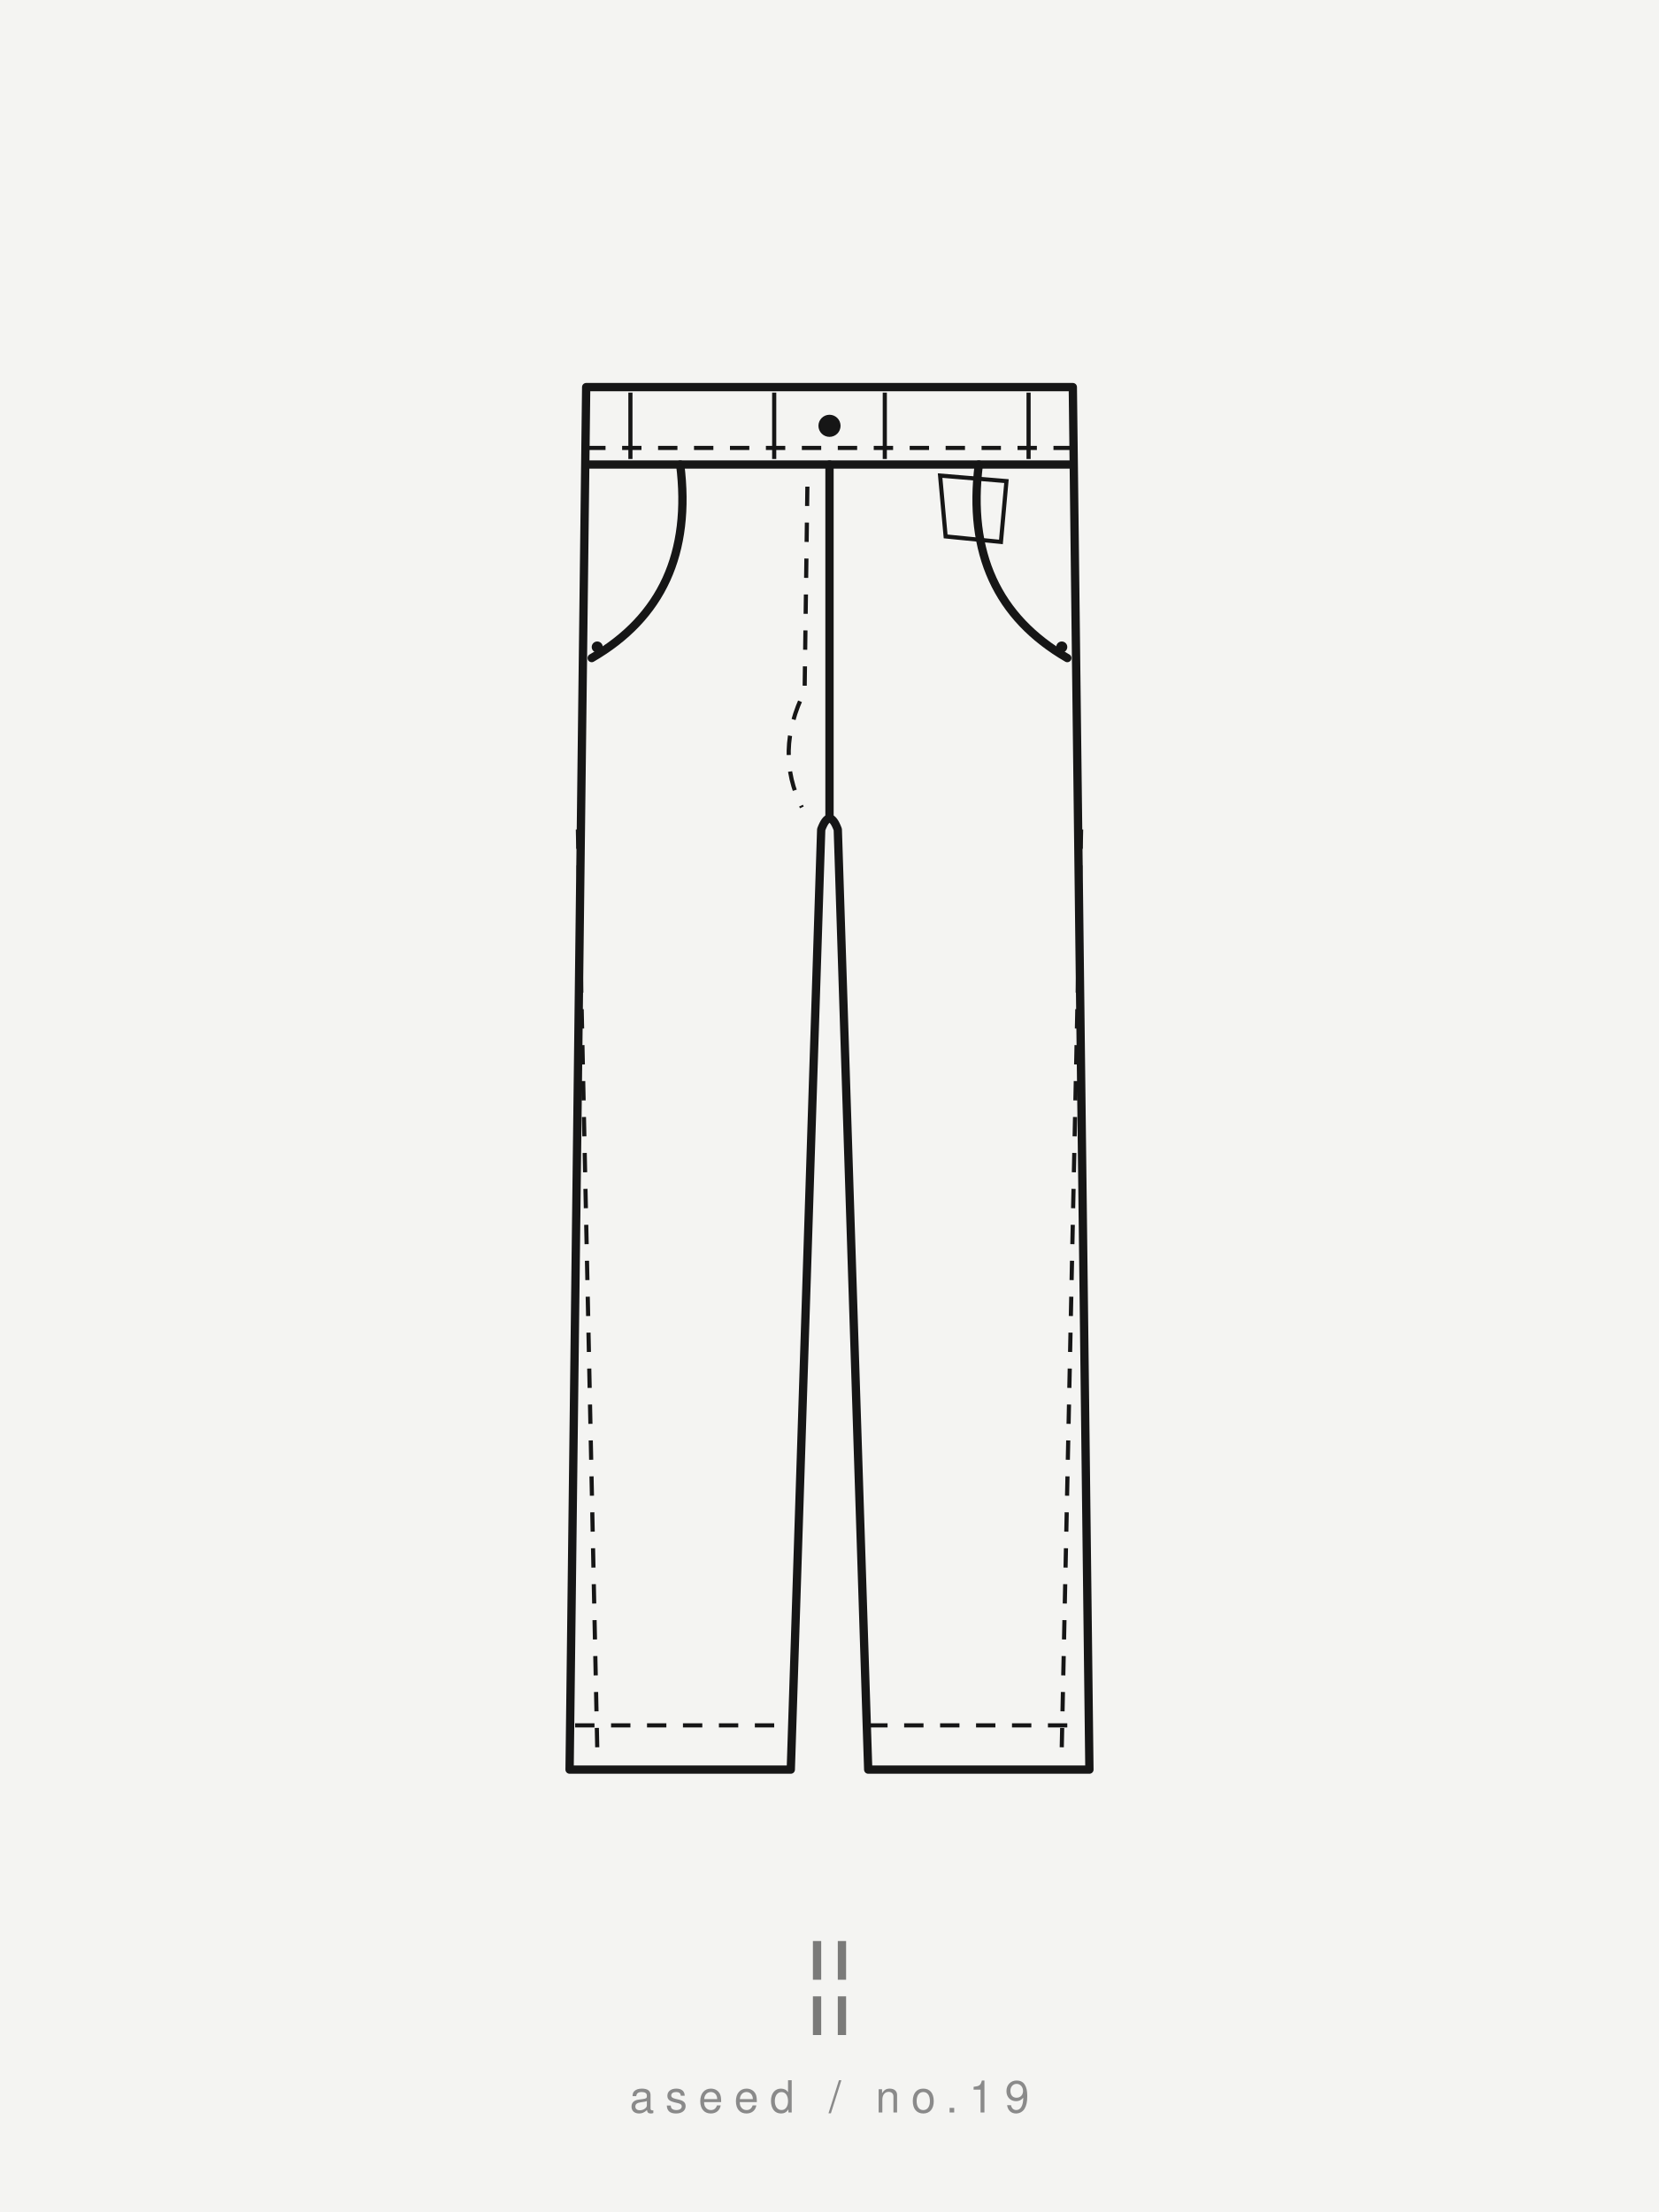
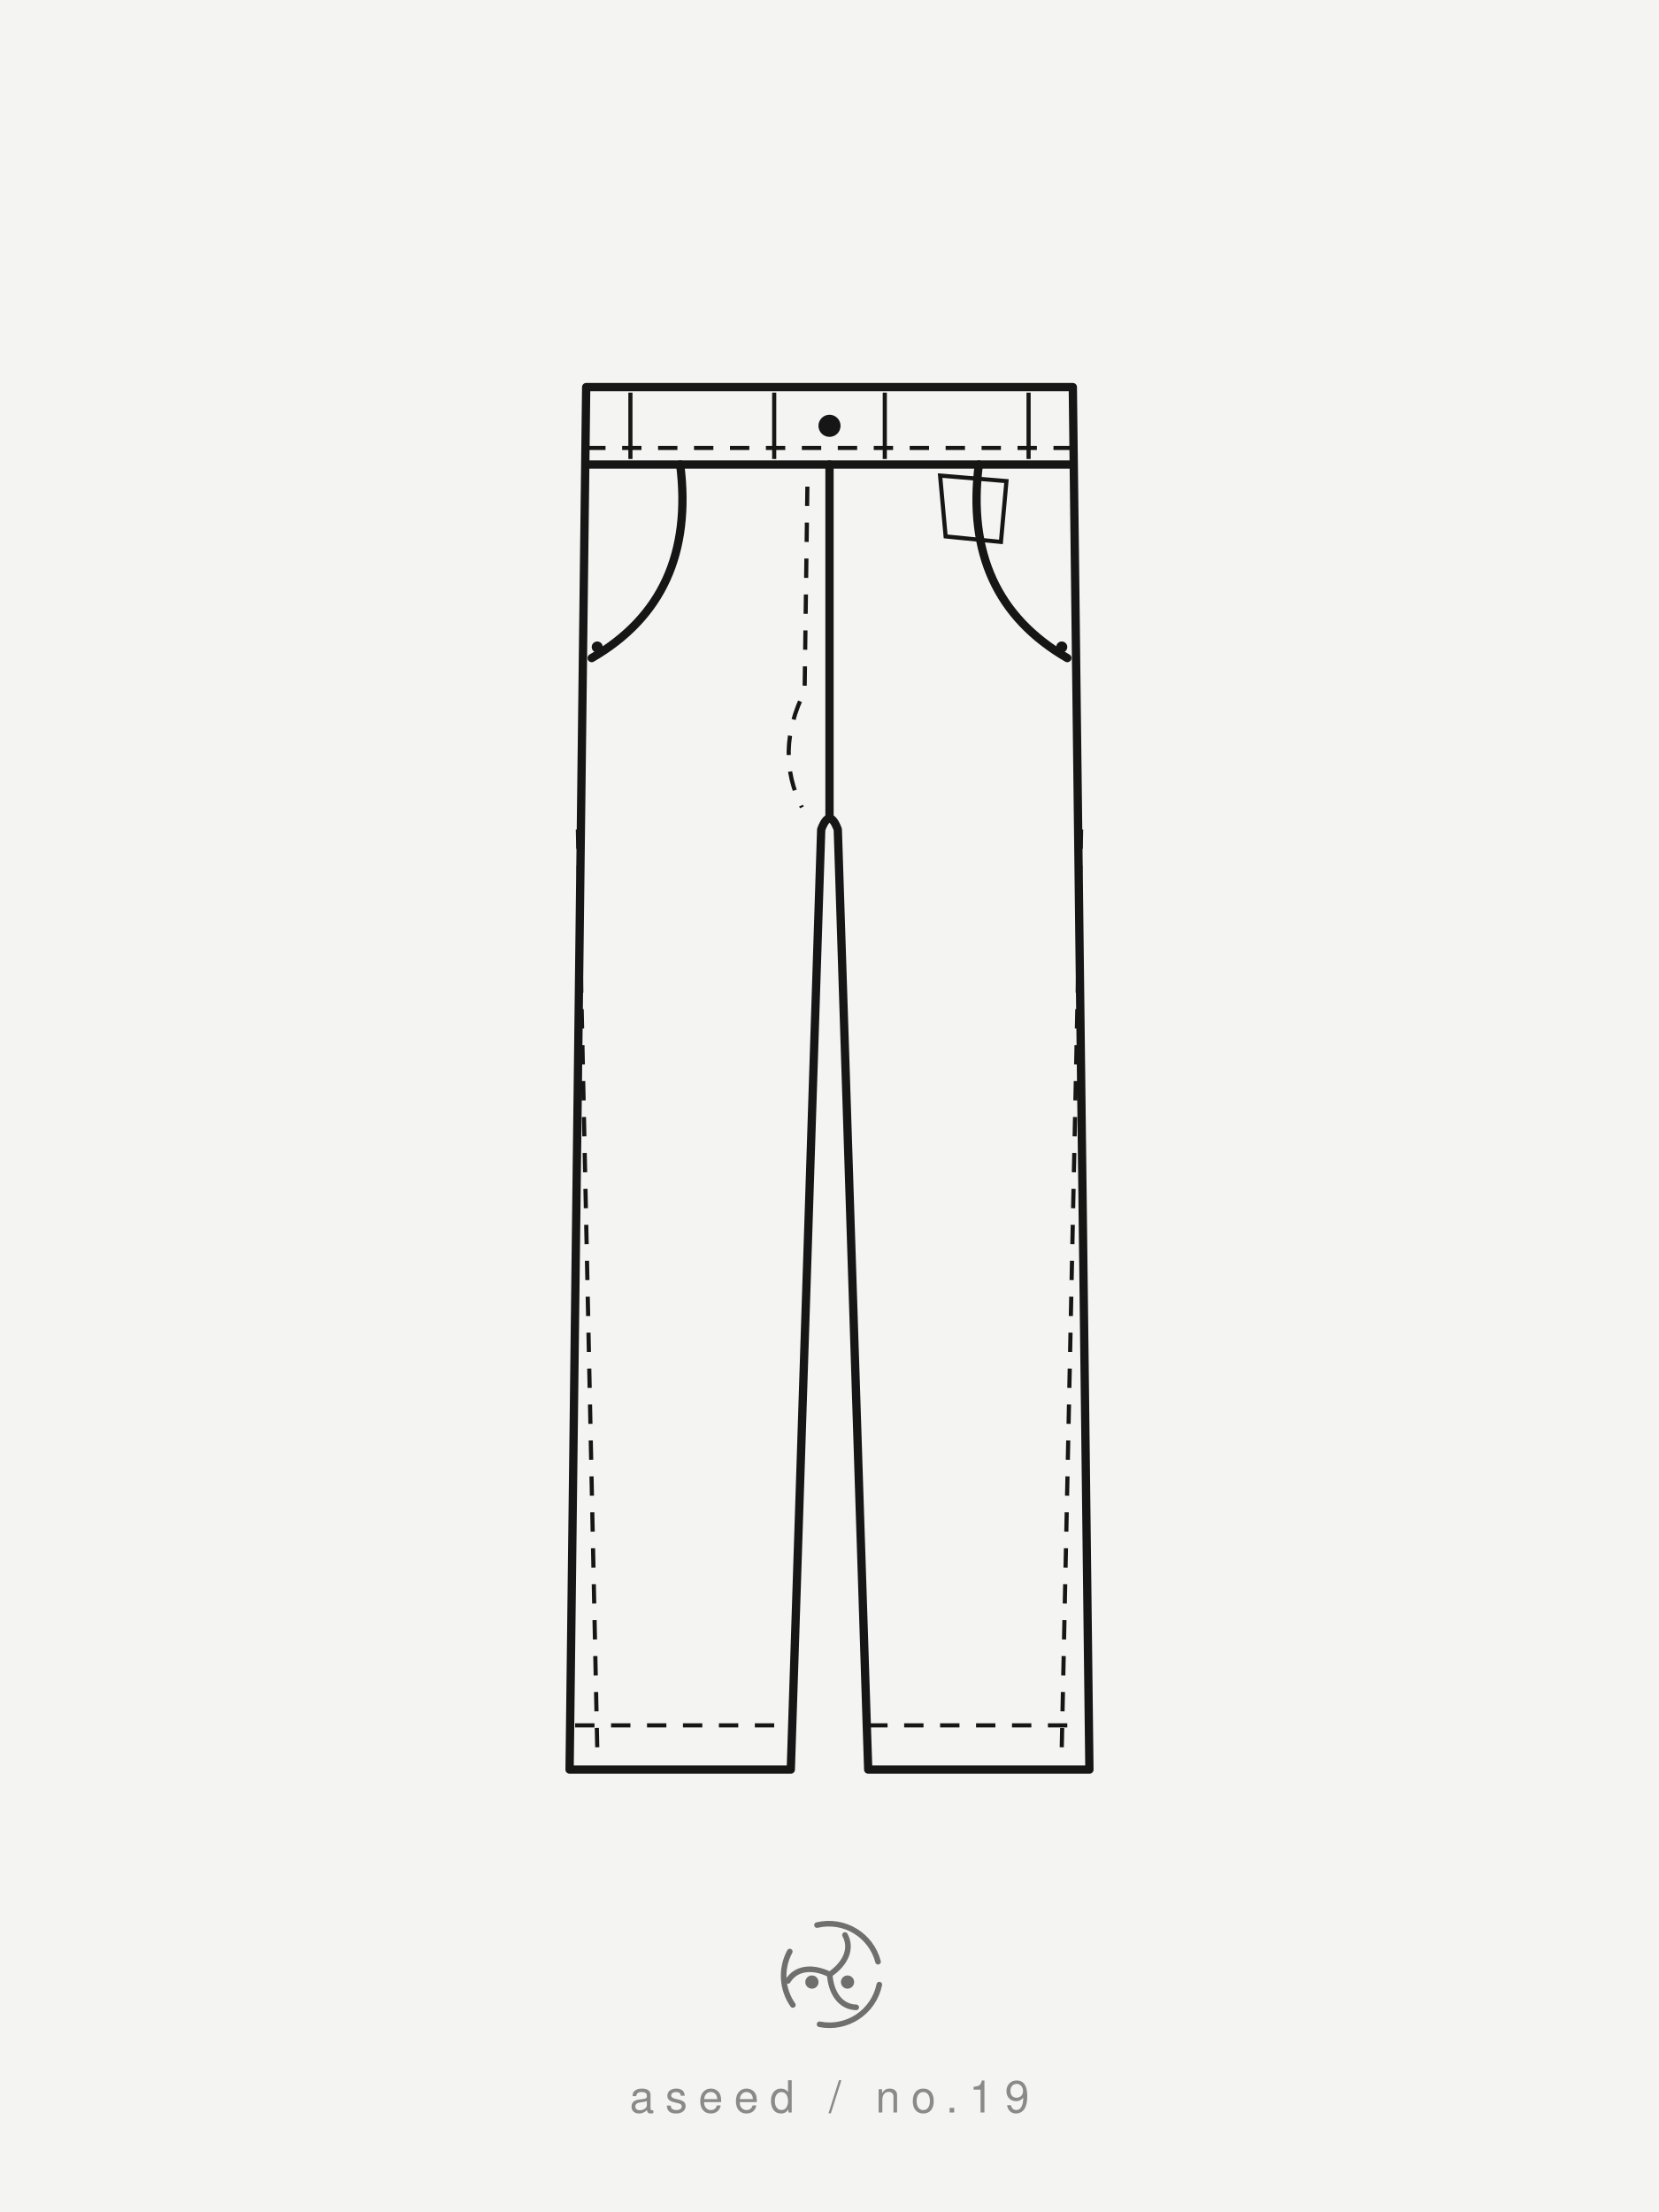
<svg xmlns="http://www.w3.org/2000/svg" viewBox="0 0 600 800">
  <rect width="600" height="800" fill="#f4f4f2" />
  <g fill="none" stroke="#161616" stroke-width="3" stroke-linecap="round" stroke-linejoin="round">
    <path d="M212,140 L388,140 L394,640 L314,640 L303,300 Q300,292 297,300 L286,640 L206,640 Z" />
    <path d="M212,168 L388,168" />
    <path d="M300,168 L300,296" />
    <path d="M246,168 Q252,216 214,238 M354,168 Q348,216 386,238" />
  </g>
  <g fill="none" stroke="#161616" stroke-width="1.5">
    <path d="M228,142 L228,166 M280,142 L280,166 M320,142 L320,166 M372,142 L372,166" />
    <path d="M340,172 L364,174 L362,196 L342,194 Z" />
  </g>
  <g fill="none" stroke="#161616" stroke-width="1.5" stroke-dasharray="7 6">
    <path d="M292,176 L291,250 Q280,272 290,292" />
    <path d="M209,300 L216,632 M391,300 L384,632" />
    <path d="M208,624 L286,624 M314,624 L392,624" />
    <path d="M212,162 L388,162" />
  </g>
  <g fill="#161616">
    <circle cx="300" cy="154" r="4" />
    <circle cx="216" cy="234" r="2" />
    <circle cx="384" cy="234" r="2" />
  </g>
-   <g fill="#161616" opacity=".55">
-     <rect x="294" y="702" width="3" height="14" />
-     <rect x="303" y="702" width="3" height="14" />
-     <rect x="294" y="722" width="3" height="14" />
-     <rect x="303" y="722" width="3" height="14" />
+   <g fill="none" stroke="#161616" stroke-width="2.2" stroke-linecap="round" opacity=".6" transform="translate(278,692) scale(0.92)">
+     <path d="M43.5,28 A20,20 0 0 1 20,43.6" />
+     <path d="M9.5,36 A20,20 0 0 1 8.3,15" />
+     <path d="M19,4.6 A20,20 0 0 1 43,19" />
+     <path d="M24,24 C30,20 33,14 30,8.5" />
+     <path d="M24,24 C30,20 33,14 30,8.5" transform="rotate(120 24 24)" />
+     <path d="M24,24 C30,20 33,14 30,8.5" transform="rotate(240 24 24)" />
+     <g fill="#161616" stroke="none">
+       <circle cx="31" cy="27" r="2.6" />
+       <circle cx="17" cy="27" r="2.6" />
+     </g>
  </g>
  <text x="300" y="764" font-family="Helvetica, Arial, sans-serif" font-size="16" letter-spacing="4" fill="#8a8a8a" text-anchor="middle">aseed / no.19</text>
</svg>
